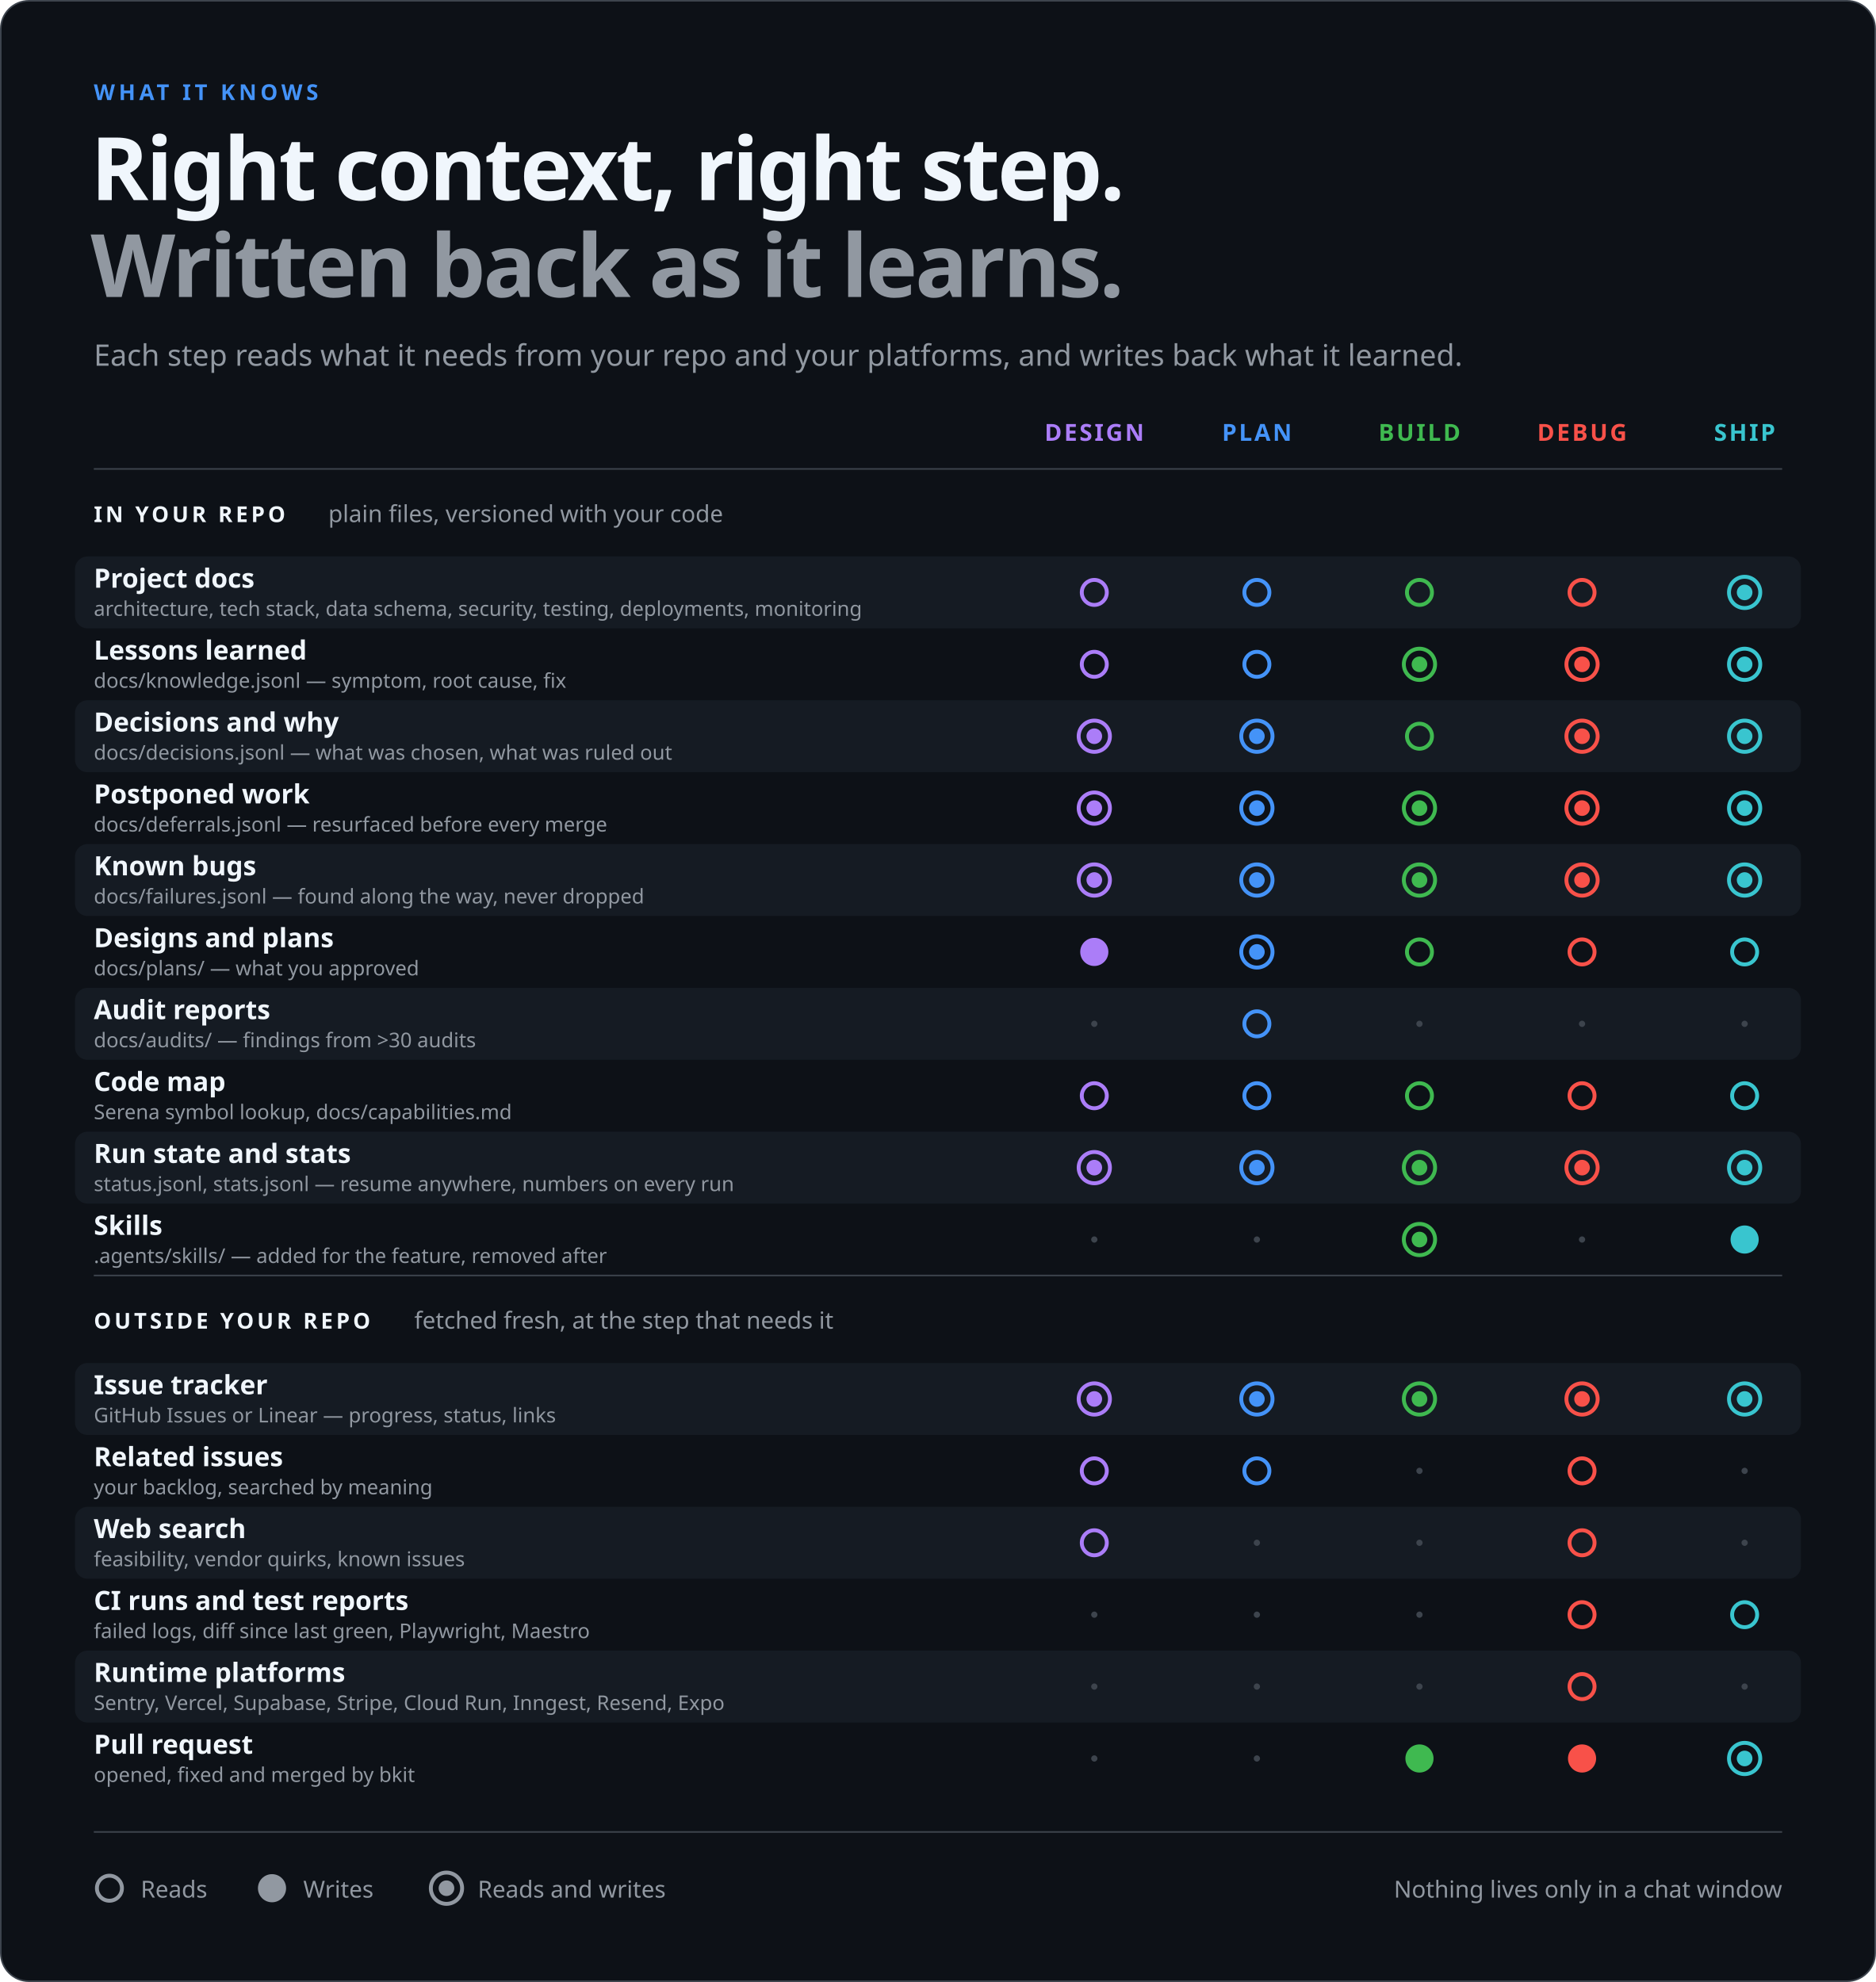
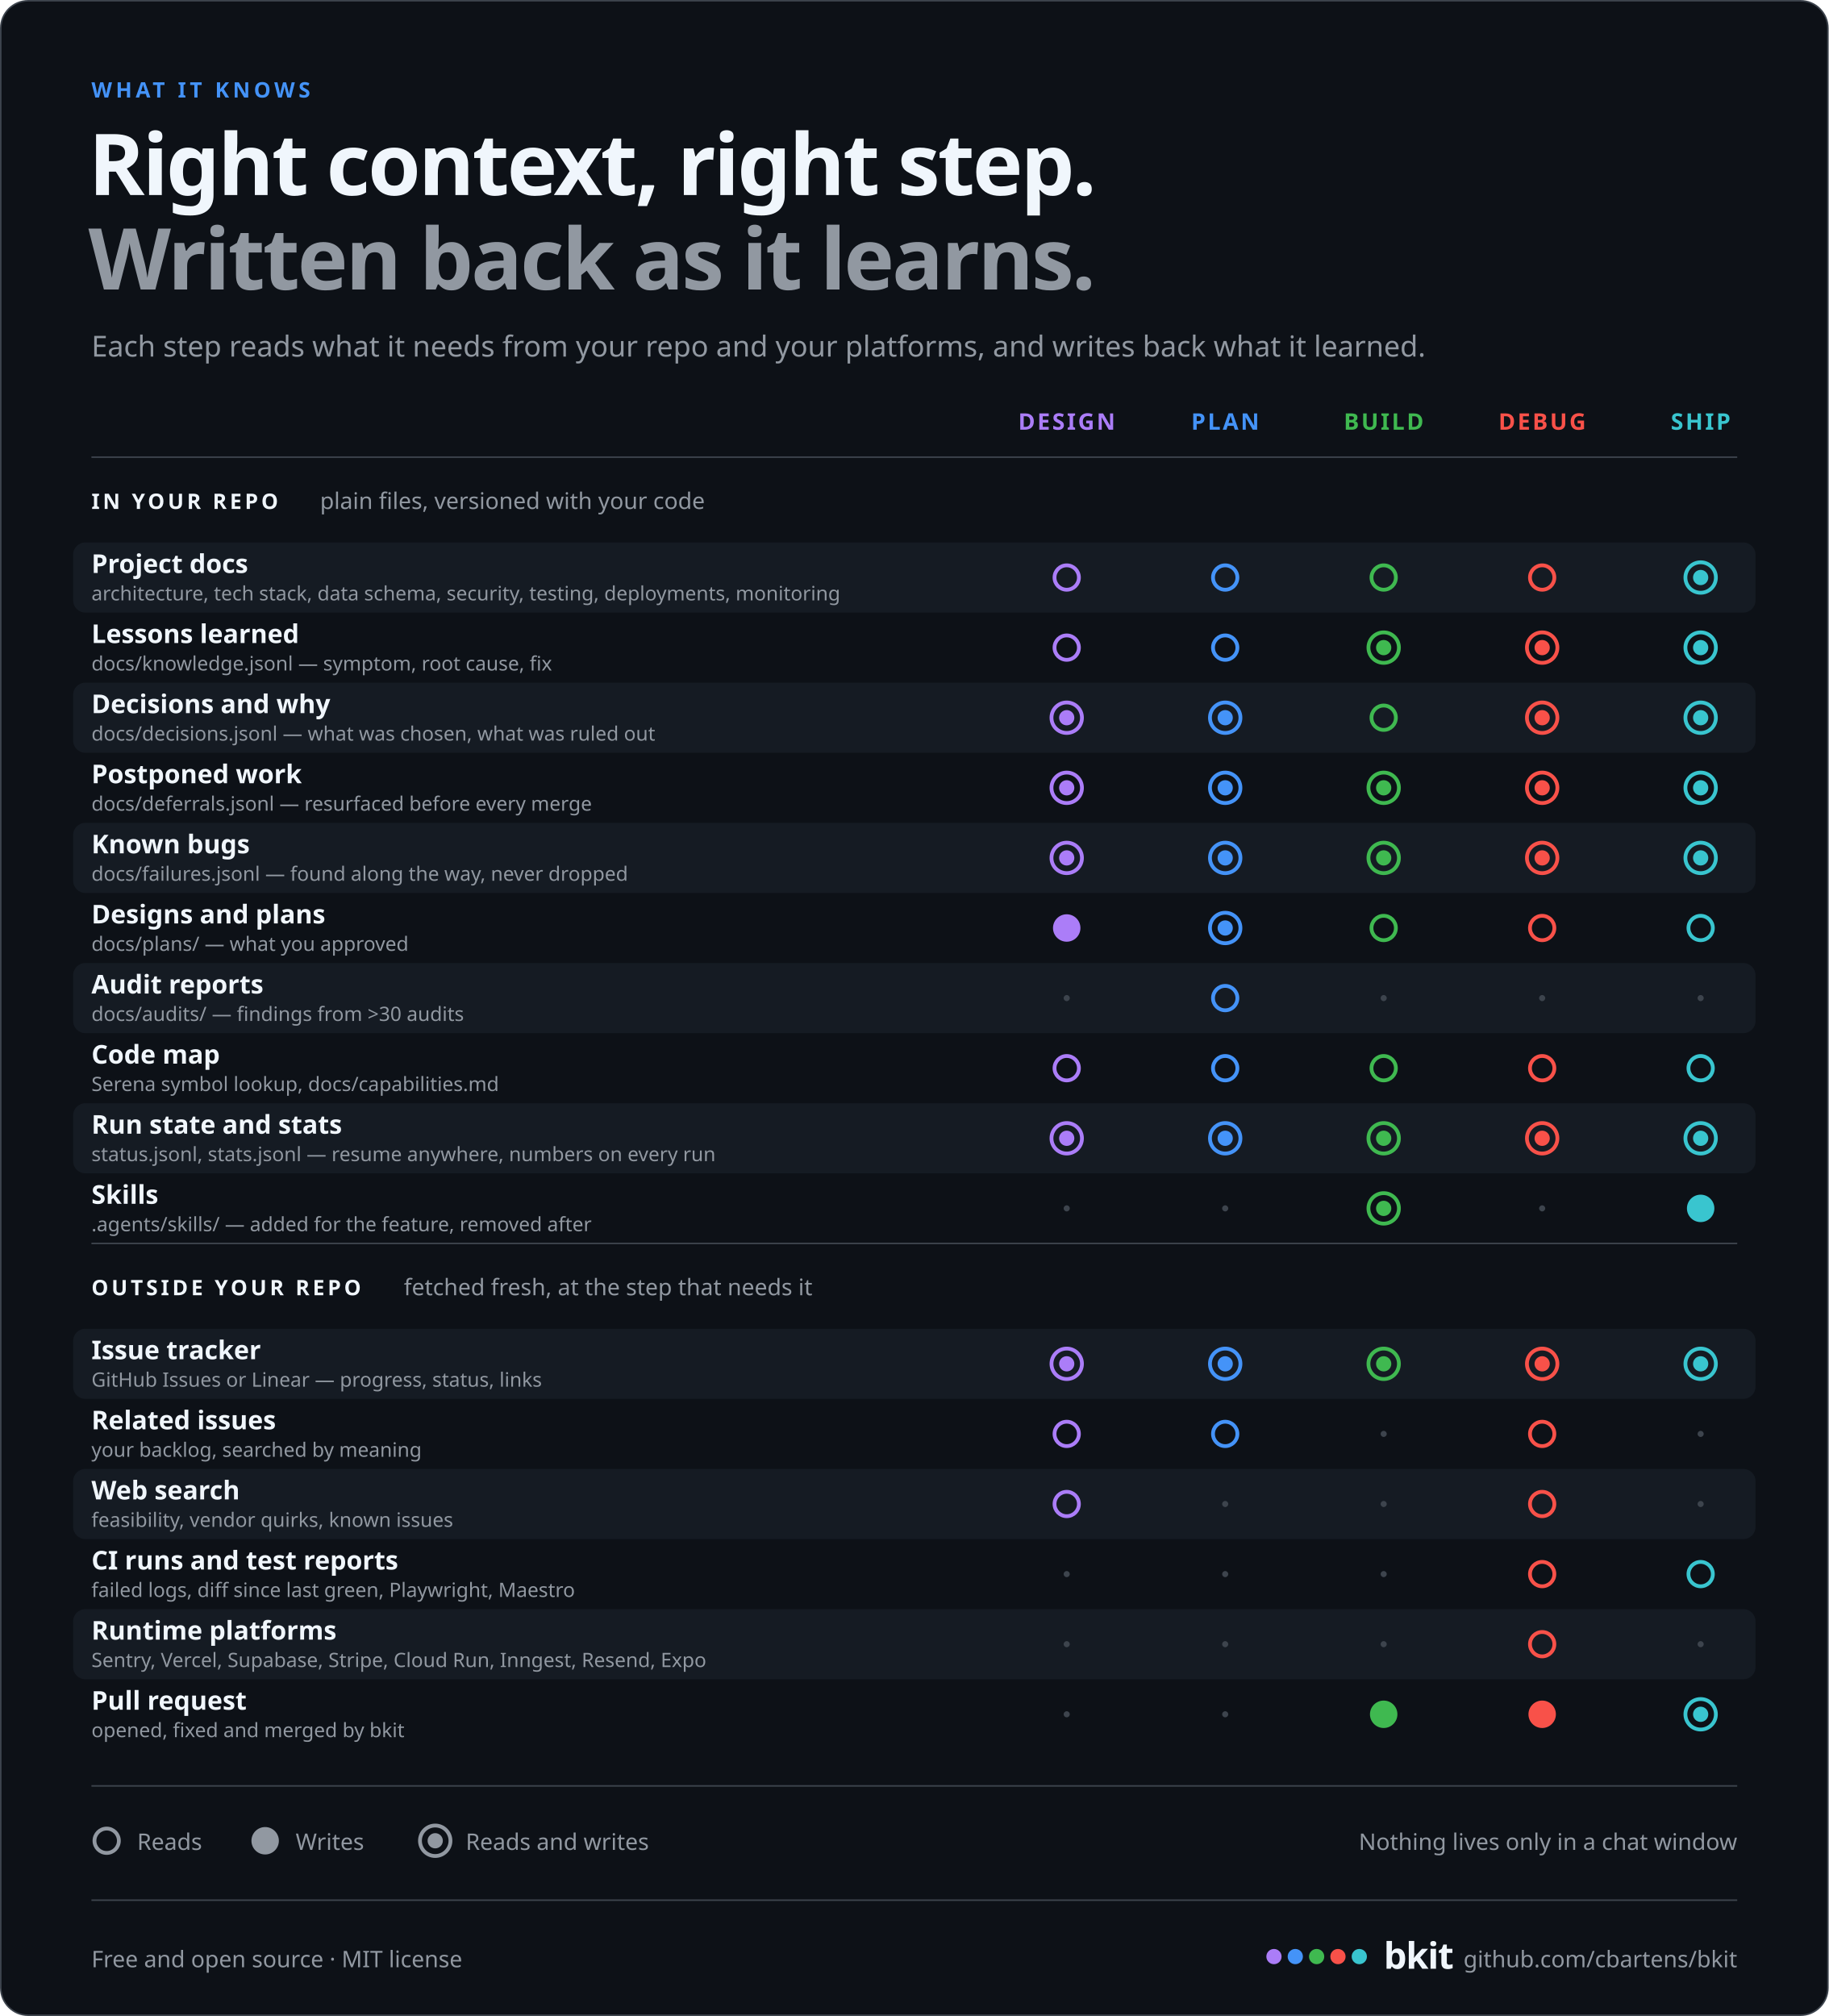
- <svg xmlns="http://www.w3.org/2000/svg" width="1200" height="1268" viewBox="0 0 1200 1268" role="img" aria-label="What it knows: right context, right step, written back as it learns. In your repo, bkit reads project docs at every step and updates them at ship; reads and writes lessons, decisions, postponed work and known bugs; writes designs and plans that later steps read; reads audit reports at plan and a code map at every step; keeps run state and stats at every step; adds skills at build and removes them at ship. Outside your repo, it reads and updates the GitHub or Linear issue at every step, searches related issues at design, plan and debug, searches the web at design and debug, reads CI runs and test reports at debug and ship, reads runtime platforms such as Sentry, Vercel, Supabase and Stripe at debug, and opens, fixes and merges the pull request.">
-   <rect x="0.5" y="0.5" width="1199" height="1267" rx="18" fill="#0d1117" stroke="#3d444d" />
+ <svg xmlns="http://www.w3.org/2000/svg" width="1200" height="1323" viewBox="0 0 1200 1323" role="img" aria-label="What it knows: right context, right step, written back as it learns. In your repo, bkit reads project docs at every step and updates them at ship; reads and writes lessons, decisions, postponed work and known bugs; writes designs and plans that later steps read; reads audit reports at plan and a code map at every step; keeps run state and stats at every step; adds skills at build and removes them at ship. Outside your repo, it reads and updates the GitHub or Linear issue at every step, searches related issues at design, plan and debug, searches the web at design and debug, reads CI runs and test reports at debug and ship, reads runtime platforms such as Sentry, Vercel, Supabase and Stripe at debug, and opens, fixes and merges the pull request.">
+   <rect x="0.5" y="0.5" width="1199" height="1322" rx="18" fill="#0d1117" stroke="#3d444d" />
  <text x="60" y="64" font-family="-apple-system, BlinkMacSystemFont, 'Segoe UI', 'Noto Sans', Helvetica, Arial, sans-serif" font-size="14" font-weight="700" fill="#4493f8" text-anchor="start" letter-spacing="2.4">WHAT IT KNOWS</text>
  <text x="58" y="128" font-family="-apple-system, BlinkMacSystemFont, 'Segoe UI', 'Noto Sans', Helvetica, Arial, sans-serif" font-size="56" font-weight="800" fill="#f0f6fc" text-anchor="start" letter-spacing="-1.5">Right context, right step.</text>
  <text x="58" y="190" font-family="-apple-system, BlinkMacSystemFont, 'Segoe UI', 'Noto Sans', Helvetica, Arial, sans-serif" font-size="56" font-weight="800" fill="#9198a1" text-anchor="start" letter-spacing="-1.5">Written back as it learns.</text>
  <text x="60" y="234" font-family="-apple-system, BlinkMacSystemFont, 'Segoe UI', 'Noto Sans', Helvetica, Arial, sans-serif" font-size="19" font-weight="400" fill="#9198a1" text-anchor="start">Each step reads what it needs from your repo and your platforms, and writes back what it learned.</text>
  <text x="700" y="282" font-family="-apple-system, BlinkMacSystemFont, 'Segoe UI', 'Noto Sans', Helvetica, Arial, sans-serif" font-size="15" font-weight="800" fill="#ab7df8" text-anchor="middle" letter-spacing="1.4">DESIGN</text>
  <text x="804" y="282" font-family="-apple-system, BlinkMacSystemFont, 'Segoe UI', 'Noto Sans', Helvetica, Arial, sans-serif" font-size="15" font-weight="800" fill="#4493f8" text-anchor="middle" letter-spacing="1.4">PLAN</text>
  <text x="908" y="282" font-family="-apple-system, BlinkMacSystemFont, 'Segoe UI', 'Noto Sans', Helvetica, Arial, sans-serif" font-size="15" font-weight="800" fill="#3fb950" text-anchor="middle" letter-spacing="1.4">BUILD</text>
  <text x="1012" y="282" font-family="-apple-system, BlinkMacSystemFont, 'Segoe UI', 'Noto Sans', Helvetica, Arial, sans-serif" font-size="15" font-weight="800" fill="#f85149" text-anchor="middle" letter-spacing="1.4">DEBUG</text>
  <text x="1116" y="282" font-family="-apple-system, BlinkMacSystemFont, 'Segoe UI', 'Noto Sans', Helvetica, Arial, sans-serif" font-size="15" font-weight="800" fill="#39c5cf" text-anchor="middle" letter-spacing="1.4">SHIP</text>
  <line x1="60" y1="300" x2="1140" y2="300" stroke="#3d444d" />
  <text x="60" y="334" font-family="-apple-system, BlinkMacSystemFont, 'Segoe UI', 'Noto Sans', Helvetica, Arial, sans-serif" font-size="14" font-weight="800" fill="#f0f6fc" text-anchor="start" letter-spacing="2">IN YOUR REPO</text>
  <text x="210" y="334" font-family="-apple-system, BlinkMacSystemFont, 'Segoe UI', 'Noto Sans', Helvetica, Arial, sans-serif" font-size="15" font-weight="400" fill="#9198a1" text-anchor="start">plain files, versioned with your code</text>
  <rect x="48" y="356" width="1104" height="46" rx="8" fill="#151b23" />
  <text x="60" y="376" font-family="-apple-system, BlinkMacSystemFont, 'Segoe UI', 'Noto Sans', Helvetica, Arial, sans-serif" font-size="17" font-weight="700" fill="#f0f6fc" text-anchor="start">Project docs</text>
  <text x="60" y="394" font-family="-apple-system, BlinkMacSystemFont, 'Segoe UI', 'Noto Sans', Helvetica, Arial, sans-serif" font-size="13" font-weight="400" fill="#9198a1" text-anchor="start">architecture, tech stack, data schema, security, testing, deployments, monitoring</text>
  <circle cx="700" cy="379" r="8" fill="none" stroke="#ab7df8" stroke-width="2.5" />
  <circle cx="804" cy="379" r="8" fill="none" stroke="#4493f8" stroke-width="2.5" />
  <circle cx="908" cy="379" r="8" fill="none" stroke="#3fb950" stroke-width="2.5" />
  <circle cx="1012" cy="379" r="8" fill="none" stroke="#f85149" stroke-width="2.5" />
  <circle cx="1116" cy="379" r="10" fill="none" stroke="#39c5cf" stroke-width="2.5" />
  <circle cx="1116" cy="379" r="5" fill="#39c5cf" />
  <text x="60" y="422" font-family="-apple-system, BlinkMacSystemFont, 'Segoe UI', 'Noto Sans', Helvetica, Arial, sans-serif" font-size="17" font-weight="700" fill="#f0f6fc" text-anchor="start">Lessons learned</text>
  <text x="60" y="440" font-family="-apple-system, BlinkMacSystemFont, 'Segoe UI', 'Noto Sans', Helvetica, Arial, sans-serif" font-size="13" font-weight="400" fill="#9198a1" text-anchor="start">docs/knowledge.jsonl — symptom, root cause, fix</text>
  <circle cx="700" cy="425" r="8" fill="none" stroke="#ab7df8" stroke-width="2.5" />
  <circle cx="804" cy="425" r="8" fill="none" stroke="#4493f8" stroke-width="2.5" />
  <circle cx="908" cy="425" r="10" fill="none" stroke="#3fb950" stroke-width="2.5" />
  <circle cx="908" cy="425" r="5" fill="#3fb950" />
  <circle cx="1012" cy="425" r="10" fill="none" stroke="#f85149" stroke-width="2.5" />
  <circle cx="1012" cy="425" r="5" fill="#f85149" />
  <circle cx="1116" cy="425" r="10" fill="none" stroke="#39c5cf" stroke-width="2.5" />
  <circle cx="1116" cy="425" r="5" fill="#39c5cf" />
  <rect x="48" y="448" width="1104" height="46" rx="8" fill="#151b23" />
  <text x="60" y="468" font-family="-apple-system, BlinkMacSystemFont, 'Segoe UI', 'Noto Sans', Helvetica, Arial, sans-serif" font-size="17" font-weight="700" fill="#f0f6fc" text-anchor="start">Decisions and why</text>
  <text x="60" y="486" font-family="-apple-system, BlinkMacSystemFont, 'Segoe UI', 'Noto Sans', Helvetica, Arial, sans-serif" font-size="13" font-weight="400" fill="#9198a1" text-anchor="start">docs/decisions.jsonl — what was chosen, what was ruled out</text>
  <circle cx="700" cy="471" r="10" fill="none" stroke="#ab7df8" stroke-width="2.5" />
  <circle cx="700" cy="471" r="5" fill="#ab7df8" />
  <circle cx="804" cy="471" r="10" fill="none" stroke="#4493f8" stroke-width="2.5" />
  <circle cx="804" cy="471" r="5" fill="#4493f8" />
  <circle cx="908" cy="471" r="8" fill="none" stroke="#3fb950" stroke-width="2.5" />
  <circle cx="1012" cy="471" r="10" fill="none" stroke="#f85149" stroke-width="2.5" />
  <circle cx="1012" cy="471" r="5" fill="#f85149" />
  <circle cx="1116" cy="471" r="10" fill="none" stroke="#39c5cf" stroke-width="2.5" />
  <circle cx="1116" cy="471" r="5" fill="#39c5cf" />
  <text x="60" y="514" font-family="-apple-system, BlinkMacSystemFont, 'Segoe UI', 'Noto Sans', Helvetica, Arial, sans-serif" font-size="17" font-weight="700" fill="#f0f6fc" text-anchor="start">Postponed work</text>
  <text x="60" y="532" font-family="-apple-system, BlinkMacSystemFont, 'Segoe UI', 'Noto Sans', Helvetica, Arial, sans-serif" font-size="13" font-weight="400" fill="#9198a1" text-anchor="start">docs/deferrals.jsonl — resurfaced before every merge</text>
  <circle cx="700" cy="517" r="10" fill="none" stroke="#ab7df8" stroke-width="2.5" />
  <circle cx="700" cy="517" r="5" fill="#ab7df8" />
  <circle cx="804" cy="517" r="10" fill="none" stroke="#4493f8" stroke-width="2.5" />
  <circle cx="804" cy="517" r="5" fill="#4493f8" />
  <circle cx="908" cy="517" r="10" fill="none" stroke="#3fb950" stroke-width="2.5" />
  <circle cx="908" cy="517" r="5" fill="#3fb950" />
  <circle cx="1012" cy="517" r="10" fill="none" stroke="#f85149" stroke-width="2.5" />
  <circle cx="1012" cy="517" r="5" fill="#f85149" />
  <circle cx="1116" cy="517" r="10" fill="none" stroke="#39c5cf" stroke-width="2.5" />
  <circle cx="1116" cy="517" r="5" fill="#39c5cf" />
  <rect x="48" y="540" width="1104" height="46" rx="8" fill="#151b23" />
  <text x="60" y="560" font-family="-apple-system, BlinkMacSystemFont, 'Segoe UI', 'Noto Sans', Helvetica, Arial, sans-serif" font-size="17" font-weight="700" fill="#f0f6fc" text-anchor="start">Known bugs</text>
  <text x="60" y="578" font-family="-apple-system, BlinkMacSystemFont, 'Segoe UI', 'Noto Sans', Helvetica, Arial, sans-serif" font-size="13" font-weight="400" fill="#9198a1" text-anchor="start">docs/failures.jsonl — found along the way, never dropped</text>
  <circle cx="700" cy="563" r="10" fill="none" stroke="#ab7df8" stroke-width="2.5" />
  <circle cx="700" cy="563" r="5" fill="#ab7df8" />
  <circle cx="804" cy="563" r="10" fill="none" stroke="#4493f8" stroke-width="2.5" />
  <circle cx="804" cy="563" r="5" fill="#4493f8" />
  <circle cx="908" cy="563" r="10" fill="none" stroke="#3fb950" stroke-width="2.5" />
  <circle cx="908" cy="563" r="5" fill="#3fb950" />
  <circle cx="1012" cy="563" r="10" fill="none" stroke="#f85149" stroke-width="2.5" />
  <circle cx="1012" cy="563" r="5" fill="#f85149" />
  <circle cx="1116" cy="563" r="10" fill="none" stroke="#39c5cf" stroke-width="2.5" />
  <circle cx="1116" cy="563" r="5" fill="#39c5cf" />
  <text x="60" y="606" font-family="-apple-system, BlinkMacSystemFont, 'Segoe UI', 'Noto Sans', Helvetica, Arial, sans-serif" font-size="17" font-weight="700" fill="#f0f6fc" text-anchor="start">Designs and plans</text>
  <text x="60" y="624" font-family="-apple-system, BlinkMacSystemFont, 'Segoe UI', 'Noto Sans', Helvetica, Arial, sans-serif" font-size="13" font-weight="400" fill="#9198a1" text-anchor="start">docs/plans/ — what you approved</text>
  <circle cx="700" cy="609" r="9" fill="#ab7df8" />
  <circle cx="804" cy="609" r="10" fill="none" stroke="#4493f8" stroke-width="2.5" />
  <circle cx="804" cy="609" r="5" fill="#4493f8" />
  <circle cx="908" cy="609" r="8" fill="none" stroke="#3fb950" stroke-width="2.5" />
  <circle cx="1012" cy="609" r="8" fill="none" stroke="#f85149" stroke-width="2.5" />
  <circle cx="1116" cy="609" r="8" fill="none" stroke="#39c5cf" stroke-width="2.5" />
  <rect x="48" y="632" width="1104" height="46" rx="8" fill="#151b23" />
  <text x="60" y="652" font-family="-apple-system, BlinkMacSystemFont, 'Segoe UI', 'Noto Sans', Helvetica, Arial, sans-serif" font-size="17" font-weight="700" fill="#f0f6fc" text-anchor="start">Audit reports</text>
  <text x="60" y="670" font-family="-apple-system, BlinkMacSystemFont, 'Segoe UI', 'Noto Sans', Helvetica, Arial, sans-serif" font-size="13" font-weight="400" fill="#9198a1" text-anchor="start">docs/audits/ — findings from &gt;30 audits</text>
  <circle cx="700" cy="655" r="2" fill="#3d444d" />
  <circle cx="804" cy="655" r="8" fill="none" stroke="#4493f8" stroke-width="2.5" />
  <circle cx="908" cy="655" r="2" fill="#3d444d" />
  <circle cx="1012" cy="655" r="2" fill="#3d444d" />
  <circle cx="1116" cy="655" r="2" fill="#3d444d" />
  <text x="60" y="698" font-family="-apple-system, BlinkMacSystemFont, 'Segoe UI', 'Noto Sans', Helvetica, Arial, sans-serif" font-size="17" font-weight="700" fill="#f0f6fc" text-anchor="start">Code map</text>
  <text x="60" y="716" font-family="-apple-system, BlinkMacSystemFont, 'Segoe UI', 'Noto Sans', Helvetica, Arial, sans-serif" font-size="13" font-weight="400" fill="#9198a1" text-anchor="start">Serena symbol lookup, docs/capabilities.md</text>
  <circle cx="700" cy="701" r="8" fill="none" stroke="#ab7df8" stroke-width="2.5" />
  <circle cx="804" cy="701" r="8" fill="none" stroke="#4493f8" stroke-width="2.5" />
  <circle cx="908" cy="701" r="8" fill="none" stroke="#3fb950" stroke-width="2.5" />
  <circle cx="1012" cy="701" r="8" fill="none" stroke="#f85149" stroke-width="2.5" />
  <circle cx="1116" cy="701" r="8" fill="none" stroke="#39c5cf" stroke-width="2.5" />
  <rect x="48" y="724" width="1104" height="46" rx="8" fill="#151b23" />
  <text x="60" y="744" font-family="-apple-system, BlinkMacSystemFont, 'Segoe UI', 'Noto Sans', Helvetica, Arial, sans-serif" font-size="17" font-weight="700" fill="#f0f6fc" text-anchor="start">Run state and stats</text>
  <text x="60" y="762" font-family="-apple-system, BlinkMacSystemFont, 'Segoe UI', 'Noto Sans', Helvetica, Arial, sans-serif" font-size="13" font-weight="400" fill="#9198a1" text-anchor="start">status.jsonl, stats.jsonl — resume anywhere, numbers on every run</text>
  <circle cx="700" cy="747" r="10" fill="none" stroke="#ab7df8" stroke-width="2.5" />
  <circle cx="700" cy="747" r="5" fill="#ab7df8" />
  <circle cx="804" cy="747" r="10" fill="none" stroke="#4493f8" stroke-width="2.5" />
  <circle cx="804" cy="747" r="5" fill="#4493f8" />
  <circle cx="908" cy="747" r="10" fill="none" stroke="#3fb950" stroke-width="2.5" />
  <circle cx="908" cy="747" r="5" fill="#3fb950" />
  <circle cx="1012" cy="747" r="10" fill="none" stroke="#f85149" stroke-width="2.5" />
  <circle cx="1012" cy="747" r="5" fill="#f85149" />
  <circle cx="1116" cy="747" r="10" fill="none" stroke="#39c5cf" stroke-width="2.5" />
  <circle cx="1116" cy="747" r="5" fill="#39c5cf" />
  <text x="60" y="790" font-family="-apple-system, BlinkMacSystemFont, 'Segoe UI', 'Noto Sans', Helvetica, Arial, sans-serif" font-size="17" font-weight="700" fill="#f0f6fc" text-anchor="start">Skills</text>
  <text x="60" y="808" font-family="-apple-system, BlinkMacSystemFont, 'Segoe UI', 'Noto Sans', Helvetica, Arial, sans-serif" font-size="13" font-weight="400" fill="#9198a1" text-anchor="start">.agents/skills/ — added for the feature, removed after</text>
  <circle cx="700" cy="793" r="2" fill="#3d444d" />
  <circle cx="804" cy="793" r="2" fill="#3d444d" />
  <circle cx="908" cy="793" r="10" fill="none" stroke="#3fb950" stroke-width="2.5" />
  <circle cx="908" cy="793" r="5" fill="#3fb950" />
  <circle cx="1012" cy="793" r="2" fill="#3d444d" />
  <circle cx="1116" cy="793" r="9" fill="#39c5cf" />
  <line x1="60" y1="816" x2="1140" y2="816" stroke="#3d444d" />
  <text x="60" y="850" font-family="-apple-system, BlinkMacSystemFont, 'Segoe UI', 'Noto Sans', Helvetica, Arial, sans-serif" font-size="14" font-weight="800" fill="#f0f6fc" text-anchor="start" letter-spacing="2">OUTSIDE YOUR REPO</text>
  <text x="265" y="850" font-family="-apple-system, BlinkMacSystemFont, 'Segoe UI', 'Noto Sans', Helvetica, Arial, sans-serif" font-size="15" font-weight="400" fill="#9198a1" text-anchor="start">fetched fresh, at the step that needs it</text>
  <rect x="48" y="872" width="1104" height="46" rx="8" fill="#151b23" />
  <text x="60" y="892" font-family="-apple-system, BlinkMacSystemFont, 'Segoe UI', 'Noto Sans', Helvetica, Arial, sans-serif" font-size="17" font-weight="700" fill="#f0f6fc" text-anchor="start">Issue tracker</text>
  <text x="60" y="910" font-family="-apple-system, BlinkMacSystemFont, 'Segoe UI', 'Noto Sans', Helvetica, Arial, sans-serif" font-size="13" font-weight="400" fill="#9198a1" text-anchor="start">GitHub Issues or Linear — progress, status, links</text>
  <circle cx="700" cy="895" r="10" fill="none" stroke="#ab7df8" stroke-width="2.5" />
  <circle cx="700" cy="895" r="5" fill="#ab7df8" />
  <circle cx="804" cy="895" r="10" fill="none" stroke="#4493f8" stroke-width="2.5" />
  <circle cx="804" cy="895" r="5" fill="#4493f8" />
  <circle cx="908" cy="895" r="10" fill="none" stroke="#3fb950" stroke-width="2.5" />
  <circle cx="908" cy="895" r="5" fill="#3fb950" />
  <circle cx="1012" cy="895" r="10" fill="none" stroke="#f85149" stroke-width="2.5" />
  <circle cx="1012" cy="895" r="5" fill="#f85149" />
  <circle cx="1116" cy="895" r="10" fill="none" stroke="#39c5cf" stroke-width="2.5" />
  <circle cx="1116" cy="895" r="5" fill="#39c5cf" />
  <text x="60" y="938" font-family="-apple-system, BlinkMacSystemFont, 'Segoe UI', 'Noto Sans', Helvetica, Arial, sans-serif" font-size="17" font-weight="700" fill="#f0f6fc" text-anchor="start">Related issues</text>
  <text x="60" y="956" font-family="-apple-system, BlinkMacSystemFont, 'Segoe UI', 'Noto Sans', Helvetica, Arial, sans-serif" font-size="13" font-weight="400" fill="#9198a1" text-anchor="start">your backlog, searched by meaning</text>
  <circle cx="700" cy="941" r="8" fill="none" stroke="#ab7df8" stroke-width="2.5" />
  <circle cx="804" cy="941" r="8" fill="none" stroke="#4493f8" stroke-width="2.5" />
  <circle cx="908" cy="941" r="2" fill="#3d444d" />
  <circle cx="1012" cy="941" r="8" fill="none" stroke="#f85149" stroke-width="2.5" />
  <circle cx="1116" cy="941" r="2" fill="#3d444d" />
  <rect x="48" y="964" width="1104" height="46" rx="8" fill="#151b23" />
  <text x="60" y="984" font-family="-apple-system, BlinkMacSystemFont, 'Segoe UI', 'Noto Sans', Helvetica, Arial, sans-serif" font-size="17" font-weight="700" fill="#f0f6fc" text-anchor="start">Web search</text>
  <text x="60" y="1002" font-family="-apple-system, BlinkMacSystemFont, 'Segoe UI', 'Noto Sans', Helvetica, Arial, sans-serif" font-size="13" font-weight="400" fill="#9198a1" text-anchor="start">feasibility, vendor quirks, known issues</text>
  <circle cx="700" cy="987" r="8" fill="none" stroke="#ab7df8" stroke-width="2.5" />
  <circle cx="804" cy="987" r="2" fill="#3d444d" />
  <circle cx="908" cy="987" r="2" fill="#3d444d" />
  <circle cx="1012" cy="987" r="8" fill="none" stroke="#f85149" stroke-width="2.5" />
  <circle cx="1116" cy="987" r="2" fill="#3d444d" />
  <text x="60" y="1030" font-family="-apple-system, BlinkMacSystemFont, 'Segoe UI', 'Noto Sans', Helvetica, Arial, sans-serif" font-size="17" font-weight="700" fill="#f0f6fc" text-anchor="start">CI runs and test reports</text>
  <text x="60" y="1048" font-family="-apple-system, BlinkMacSystemFont, 'Segoe UI', 'Noto Sans', Helvetica, Arial, sans-serif" font-size="13" font-weight="400" fill="#9198a1" text-anchor="start">failed logs, diff since last green, Playwright, Maestro</text>
  <circle cx="700" cy="1033" r="2" fill="#3d444d" />
  <circle cx="804" cy="1033" r="2" fill="#3d444d" />
  <circle cx="908" cy="1033" r="2" fill="#3d444d" />
  <circle cx="1012" cy="1033" r="8" fill="none" stroke="#f85149" stroke-width="2.5" />
  <circle cx="1116" cy="1033" r="8" fill="none" stroke="#39c5cf" stroke-width="2.5" />
  <rect x="48" y="1056" width="1104" height="46" rx="8" fill="#151b23" />
  <text x="60" y="1076" font-family="-apple-system, BlinkMacSystemFont, 'Segoe UI', 'Noto Sans', Helvetica, Arial, sans-serif" font-size="17" font-weight="700" fill="#f0f6fc" text-anchor="start">Runtime platforms</text>
  <text x="60" y="1094" font-family="-apple-system, BlinkMacSystemFont, 'Segoe UI', 'Noto Sans', Helvetica, Arial, sans-serif" font-size="13" font-weight="400" fill="#9198a1" text-anchor="start">Sentry, Vercel, Supabase, Stripe, Cloud Run, Inngest, Resend, Expo</text>
  <circle cx="700" cy="1079" r="2" fill="#3d444d" />
  <circle cx="804" cy="1079" r="2" fill="#3d444d" />
  <circle cx="908" cy="1079" r="2" fill="#3d444d" />
  <circle cx="1012" cy="1079" r="8" fill="none" stroke="#f85149" stroke-width="2.5" />
  <circle cx="1116" cy="1079" r="2" fill="#3d444d" />
  <text x="60" y="1122" font-family="-apple-system, BlinkMacSystemFont, 'Segoe UI', 'Noto Sans', Helvetica, Arial, sans-serif" font-size="17" font-weight="700" fill="#f0f6fc" text-anchor="start">Pull request</text>
  <text x="60" y="1140" font-family="-apple-system, BlinkMacSystemFont, 'Segoe UI', 'Noto Sans', Helvetica, Arial, sans-serif" font-size="13" font-weight="400" fill="#9198a1" text-anchor="start">opened, fixed and merged by bkit</text>
  <circle cx="700" cy="1125" r="2" fill="#3d444d" />
  <circle cx="804" cy="1125" r="2" fill="#3d444d" />
  <circle cx="908" cy="1125" r="9" fill="#3fb950" />
  <circle cx="1012" cy="1125" r="9" fill="#f85149" />
  <circle cx="1116" cy="1125" r="10" fill="none" stroke="#39c5cf" stroke-width="2.5" />
  <circle cx="1116" cy="1125" r="5" fill="#39c5cf" />
  <line x1="60" y1="1172" x2="1140" y2="1172" stroke="#3d444d" />
  <circle cx="70" cy="1208" r="8" fill="none" stroke="#9198a1" stroke-width="2.5" />
  <text x="90" y="1214" font-family="-apple-system, BlinkMacSystemFont, 'Segoe UI', 'Noto Sans', Helvetica, Arial, sans-serif" font-size="15" font-weight="400" fill="#9198a1" text-anchor="start">Reads</text>
  <circle cx="174" cy="1208" r="9" fill="#9198a1" />
  <text x="194" y="1214" font-family="-apple-system, BlinkMacSystemFont, 'Segoe UI', 'Noto Sans', Helvetica, Arial, sans-serif" font-size="15" font-weight="400" fill="#9198a1" text-anchor="start">Writes</text>
  <circle cx="285.6" cy="1208" r="10" fill="none" stroke="#9198a1" stroke-width="2.5" />
  <circle cx="285.6" cy="1208" r="5" fill="#9198a1" />
  <text x="305.6" y="1214" font-family="-apple-system, BlinkMacSystemFont, 'Segoe UI', 'Noto Sans', Helvetica, Arial, sans-serif" font-size="15" font-weight="400" fill="#9198a1" text-anchor="start">Reads and writes</text>
  <text x="1140" y="1214" font-family="-apple-system, BlinkMacSystemFont, 'Segoe UI', 'Noto Sans', Helvetica, Arial, sans-serif" font-size="15" font-weight="400" fill="#9198a1" text-anchor="end">Nothing lives only in a chat window</text>
+   <line x1="60" y1="1247" x2="1140" y2="1247" stroke="#3d444d" />
+   <circle cx="836" cy="1284" r="5" fill="#ab7df8" />
+   <circle cx="850" cy="1284" r="5" fill="#4493f8" />
+   <circle cx="864" cy="1284" r="5" fill="#3fb950" />
+   <circle cx="878" cy="1284" r="5" fill="#f85149" />
+   <circle cx="892" cy="1284" r="5" fill="#39c5cf" />
+   <text x="60" y="1291" font-family="-apple-system, BlinkMacSystemFont, 'Segoe UI', 'Noto Sans', Helvetica, Arial, sans-serif" font-size="15" font-weight="400" fill="#9198a1" text-anchor="start">Free and open source  ·  MIT license</text>
+   <text x="908" y="1292" font-family="-apple-system, BlinkMacSystemFont, 'Segoe UI', 'Noto Sans', Helvetica, Arial, sans-serif" font-size="24" font-weight="800" fill="#f0f6fc" text-anchor="start" letter-spacing="-0.6">bkit</text>
+   <text x="1140" y="1291" font-family="-apple-system, BlinkMacSystemFont, 'Segoe UI', 'Noto Sans', Helvetica, Arial, sans-serif" font-size="15" font-weight="400" fill="#9198a1" text-anchor="end">github.com/cbartens/bkit</text>
</svg>
